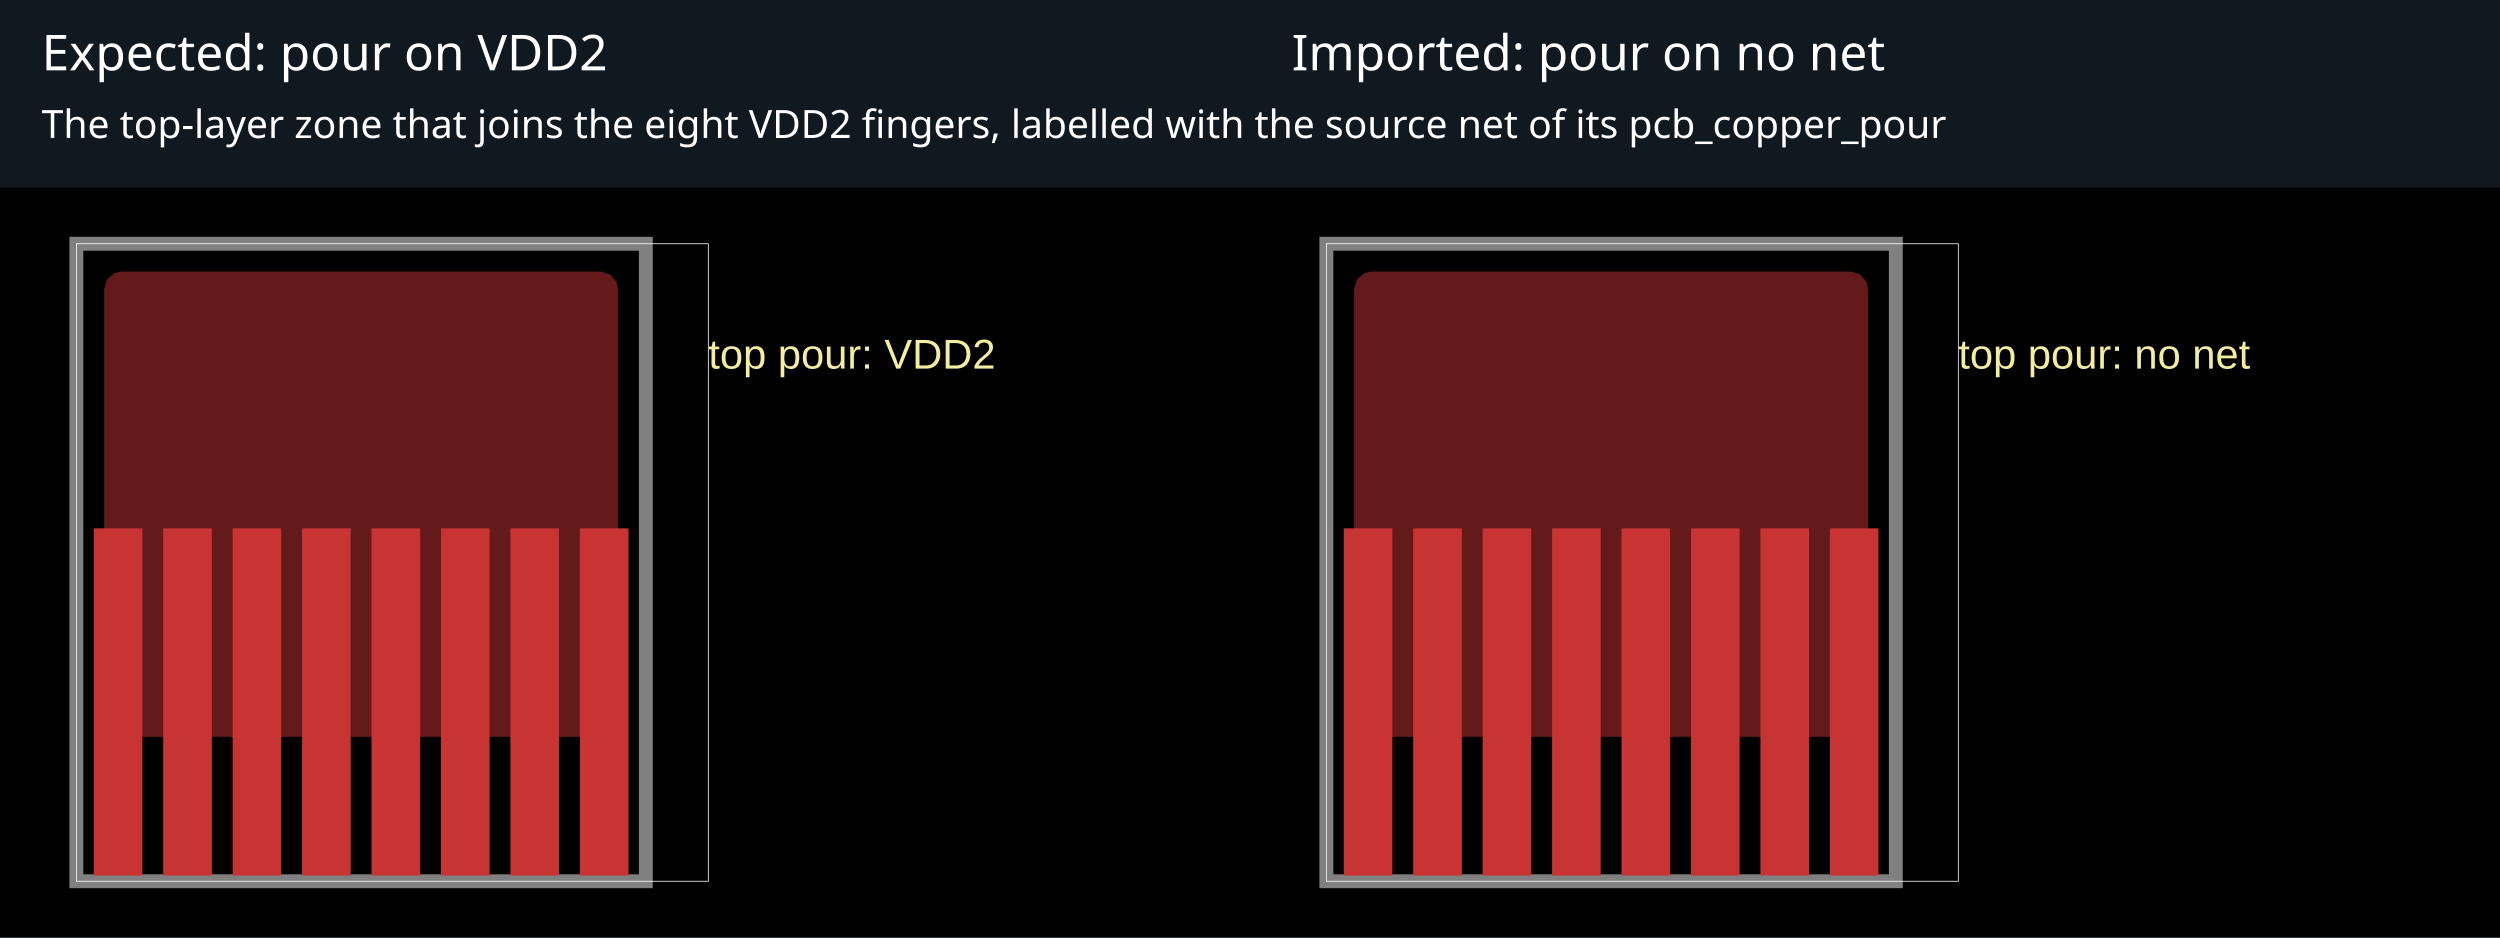
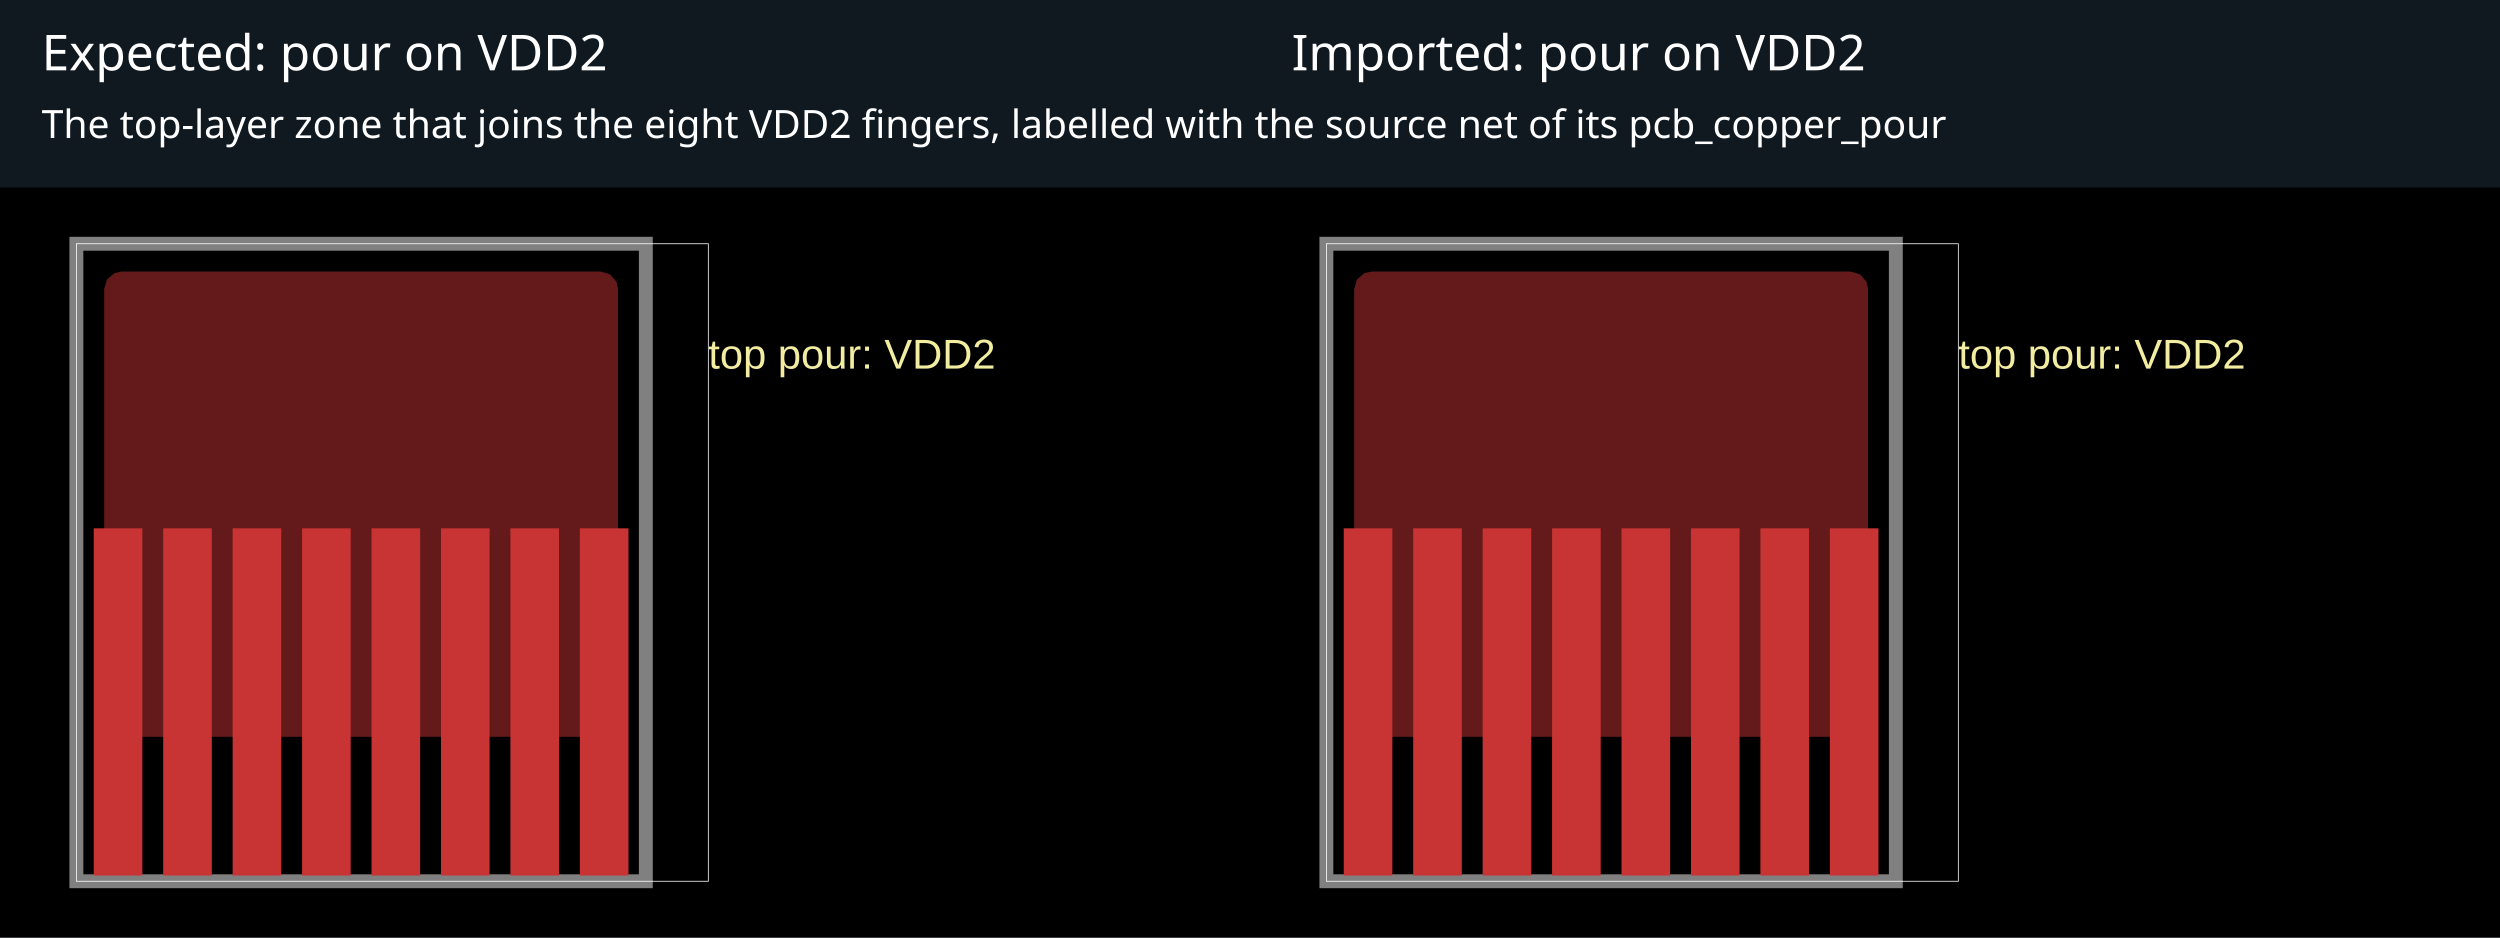
<svg xmlns="http://www.w3.org/2000/svg" width="960" height="360" viewBox="0 0 960 360">
  <rect width="100%" height="100%" fill="#101820" />
  <g fill="white" font-family="sans-serif" font-size="19">
    <text x="16" y="27">Expected: pour on VDD2</text>
-     <text x="496" y="27">Imported: pour on no net</text>
+     <text x="496" y="27">Imported: pour on VDD2</text>
    <text x="16" y="53" font-size="15">The top-layer zone that joins the eight VDD2 fingers, labelled with the source net of its pcb_copper_pour</text>
  </g>
  <g transform="translate(0 72)">
    <svg width="480" height="288">
      <style />
      <rect class="boundary" x="0" y="0" fill="#000" width="480" height="288" data-type="pcb_background" data-pcb-layer="global" />
      <rect class="pcb-boundary" fill="none" stroke="#fff" stroke-width="0.3" x="29.333" y="21.6" width="242.667" height="244.8" data-type="pcb_boundary" data-pcb-layer="global" />
      <path class="pcb-board" d="M 29.333 21.6 L 248 21.6 L 248 266.4 L 29.333 266.4 L 29.333 21.6 Z" fill="none" stroke="rgba(255, 255, 255, 0.5)" stroke-width="5.333" data-type="pcb_board" data-pcb-layer="board" />
      <rect class="pcb-pad" fill="rgb(200, 52, 52)" x="36" y="130.88" width="18.667" height="133.333" data-type="pcb_smtpad" data-pcb-layer="top" data-pad-name="J1.pin93" data-pad-net-name="VDD2" />
      <rect class="pcb-pad" fill="rgb(200, 52, 52)" x="62.667" y="130.88" width="18.667" height="133.333" data-type="pcb_smtpad" data-pcb-layer="top" data-pad-name="J1.pin95" data-pad-net-name="VDD2" />
      <rect class="pcb-pad" fill="rgb(200, 52, 52)" x="89.333" y="130.88" width="18.667" height="133.333" data-type="pcb_smtpad" data-pcb-layer="top" data-pad-name="J1.pin97" data-pad-net-name="VDD2" />
      <rect class="pcb-pad" fill="rgb(200, 52, 52)" x="116" y="130.88" width="18.667" height="133.333" data-type="pcb_smtpad" data-pcb-layer="top" data-pad-name="J1.pin99" data-pad-net-name="VDD2" />
      <rect class="pcb-pad" fill="rgb(200, 52, 52)" x="142.667" y="130.88" width="18.667" height="133.333" data-type="pcb_smtpad" data-pcb-layer="top" data-pad-name="J1.pin101" data-pad-net-name="VDD2" />
      <rect class="pcb-pad" fill="rgb(200, 52, 52)" x="169.333" y="130.88" width="18.667" height="133.333" data-type="pcb_smtpad" data-pcb-layer="top" data-pad-name="J1.pin103" data-pad-net-name="VDD2" />
      <rect class="pcb-pad" fill="rgb(200, 52, 52)" x="196" y="130.88" width="18.667" height="133.333" data-type="pcb_smtpad" data-pcb-layer="top" data-pad-name="J1.pin105" data-pad-net-name="VDD2" />
      <rect class="pcb-pad" fill="rgb(200, 52, 52)" x="222.667" y="130.88" width="18.667" height="133.333" data-type="pcb_smtpad" data-pcb-layer="top" data-pad-name="J1.pin107" data-pad-net-name="VDD2" />
      <polygon class="pcb-copper-pour pcb-copper-pour-polygon" points="234.246,33.333 236.726,36.195 237.333,38.987 237.333,204.213 236.267,207.846 233.405,210.326 230.613,210.933 46.72,210.933 43.087,209.867 40.607,207.005 40,204.213 40,38.987 41.067,35.354 43.928,32.874 46.72,32.267 230.613,32.267" fill="rgb(200, 52, 52)" fill-opacity="0.5" data-type="pcb_copper_pour" data-pcb-layer="top" />
      <text x="0" y="0" dx="0" dy="0" fill="#f2eda1" font-family="Arial, sans-serif" font-size="16" text-anchor="start" dominant-baseline="central" transform="matrix(1,0,0,1,272,64)" class="pcb-silkscreen-text pcb-silkscreen-top" data-pcb-silkscreen-text-id="legend_text_0" stroke="none" data-type="pcb_silkscreen_text" data-pcb-layer="top">top pour: VDD2</text>
    </svg>
  </g>
  <g transform="translate(480 72)">
    <svg width="480" height="288">
      <style />
      <rect class="boundary" x="0" y="0" fill="#000" width="480" height="288" data-type="pcb_background" data-pcb-layer="global" />
      <rect class="pcb-boundary" fill="none" stroke="#fff" stroke-width="0.3" x="29.333" y="21.6" width="242.667" height="244.8" data-type="pcb_boundary" data-pcb-layer="global" />
      <path class="pcb-board" d="M 29.333 21.6 L 248 21.6 L 248 266.4 L 29.333 266.4 L 29.333 21.6 Z" fill="none" stroke="rgba(255, 255, 255, 0.5)" stroke-width="5.333" data-type="pcb_board" data-pcb-layer="board" />
      <rect class="pcb-pad" fill="rgb(200, 52, 52)" x="36" y="130.88" width="18.667" height="133.333" data-type="pcb_smtpad" data-pcb-layer="top" data-pad-name="J1.pin93" data-pad-net-name="VDD2" />
      <rect class="pcb-pad" fill="rgb(200, 52, 52)" x="62.667" y="130.88" width="18.667" height="133.333" data-type="pcb_smtpad" data-pcb-layer="top" data-pad-name="J1.pin95" data-pad-net-name="VDD2" />
      <rect class="pcb-pad" fill="rgb(200, 52, 52)" x="89.333" y="130.88" width="18.667" height="133.333" data-type="pcb_smtpad" data-pcb-layer="top" data-pad-name="J1.pin97" data-pad-net-name="VDD2" />
      <rect class="pcb-pad" fill="rgb(200, 52, 52)" x="116" y="130.88" width="18.667" height="133.333" data-type="pcb_smtpad" data-pcb-layer="top" data-pad-name="J1.pin99" data-pad-net-name="VDD2" />
      <rect class="pcb-pad" fill="rgb(200, 52, 52)" x="142.667" y="130.88" width="18.667" height="133.333" data-type="pcb_smtpad" data-pcb-layer="top" data-pad-name="J1.pin101" data-pad-net-name="VDD2" />
      <rect class="pcb-pad" fill="rgb(200, 52, 52)" x="169.333" y="130.88" width="18.667" height="133.333" data-type="pcb_smtpad" data-pcb-layer="top" data-pad-name="J1.pin103" data-pad-net-name="VDD2" />
      <rect class="pcb-pad" fill="rgb(200, 52, 52)" x="196" y="130.88" width="18.667" height="133.333" data-type="pcb_smtpad" data-pcb-layer="top" data-pad-name="J1.pin105" data-pad-net-name="VDD2" />
      <rect class="pcb-pad" fill="rgb(200, 52, 52)" x="222.667" y="130.88" width="18.667" height="133.333" data-type="pcb_smtpad" data-pcb-layer="top" data-pad-name="J1.pin107" data-pad-net-name="VDD2" />
      <polygon class="pcb-copper-pour pcb-copper-pour-polygon" points="234.246,33.333 236.726,36.195 237.333,38.987 237.333,204.213 236.267,207.846 233.405,210.326 230.613,210.933 46.72,210.933 43.087,209.867 40.607,207.005 40,204.213 40,38.987 41.067,35.354 43.928,32.874 46.72,32.267 230.613,32.267" fill="rgb(200, 52, 52)" fill-opacity="0.5" data-type="pcb_copper_pour" data-pcb-layer="top" />
-       <text x="0" y="0" dx="0" dy="0" fill="#f2eda1" font-family="Arial, sans-serif" font-size="16" text-anchor="start" dominant-baseline="central" transform="matrix(1,0,0,1,272,64)" class="pcb-silkscreen-text pcb-silkscreen-top" data-pcb-silkscreen-text-id="legend_text_0" stroke="none" data-type="pcb_silkscreen_text" data-pcb-layer="top">top pour: no net</text>
+       <text x="0" y="0" dx="0" dy="0" fill="#f2eda1" font-family="Arial, sans-serif" font-size="16" text-anchor="start" dominant-baseline="central" transform="matrix(1,0,0,1,272,64)" class="pcb-silkscreen-text pcb-silkscreen-top" data-pcb-silkscreen-text-id="legend_text_0" stroke="none" data-type="pcb_silkscreen_text" data-pcb-layer="top">top pour: VDD2</text>
    </svg>
  </g>
</svg>
